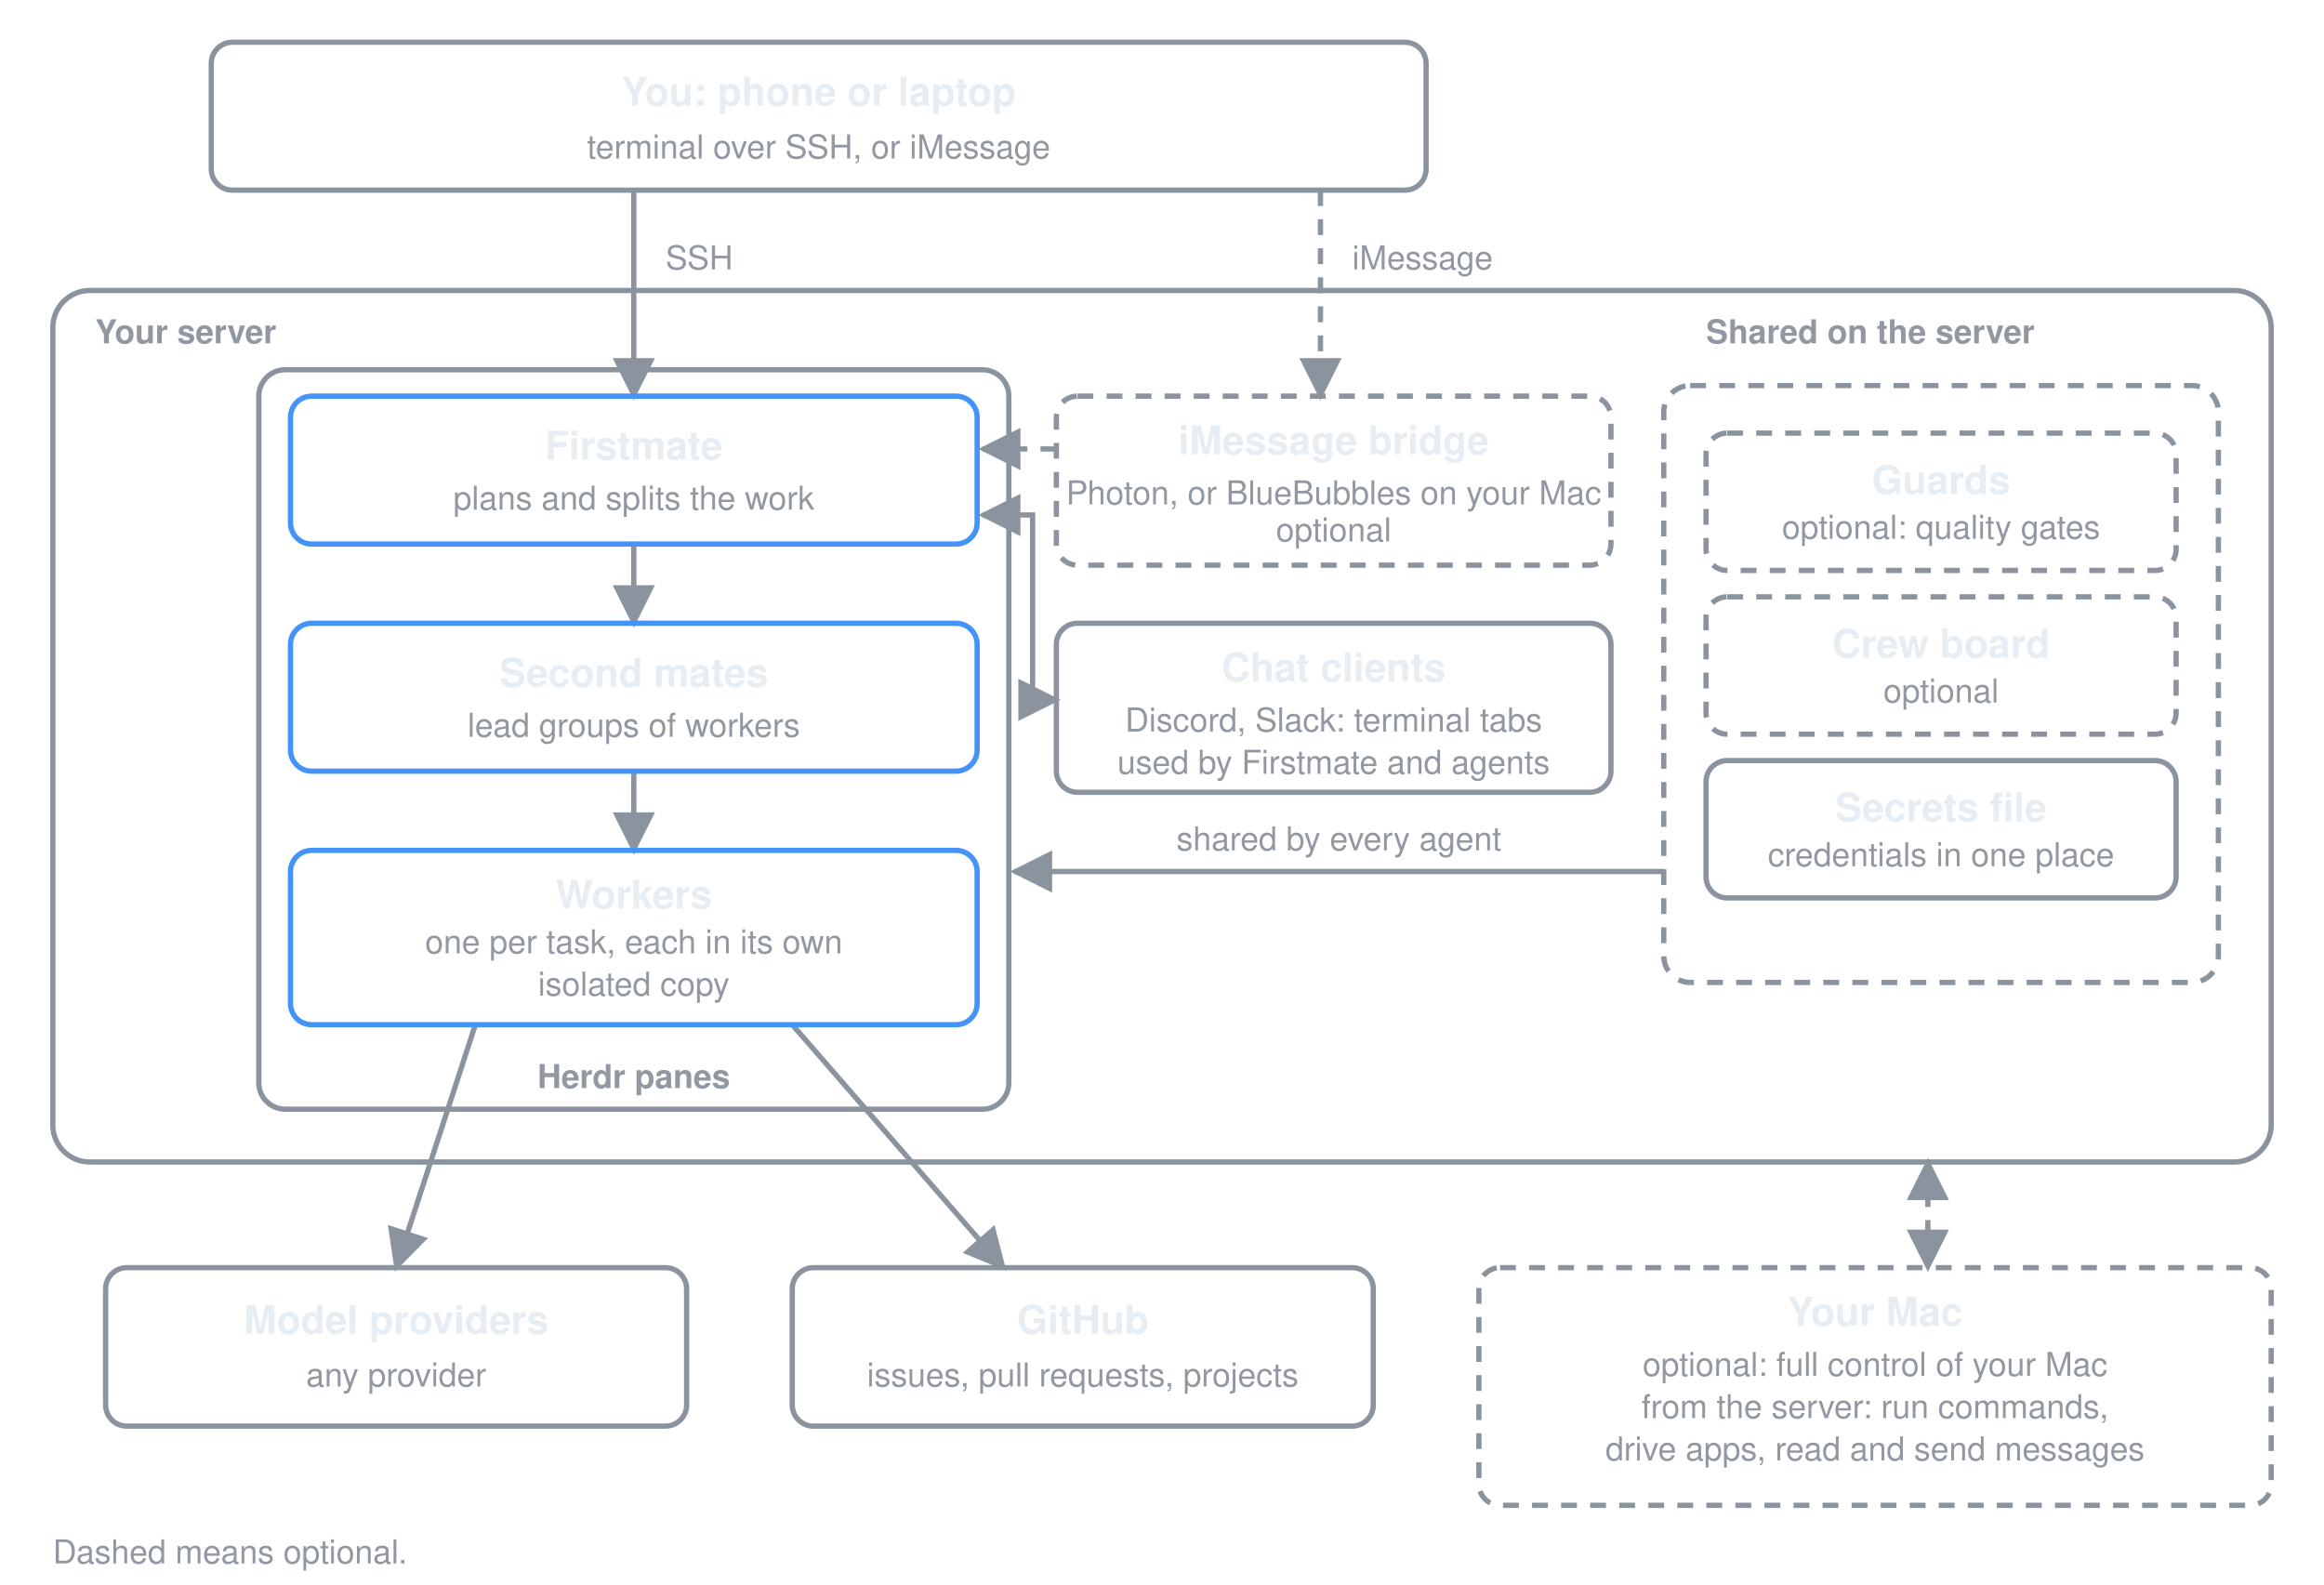
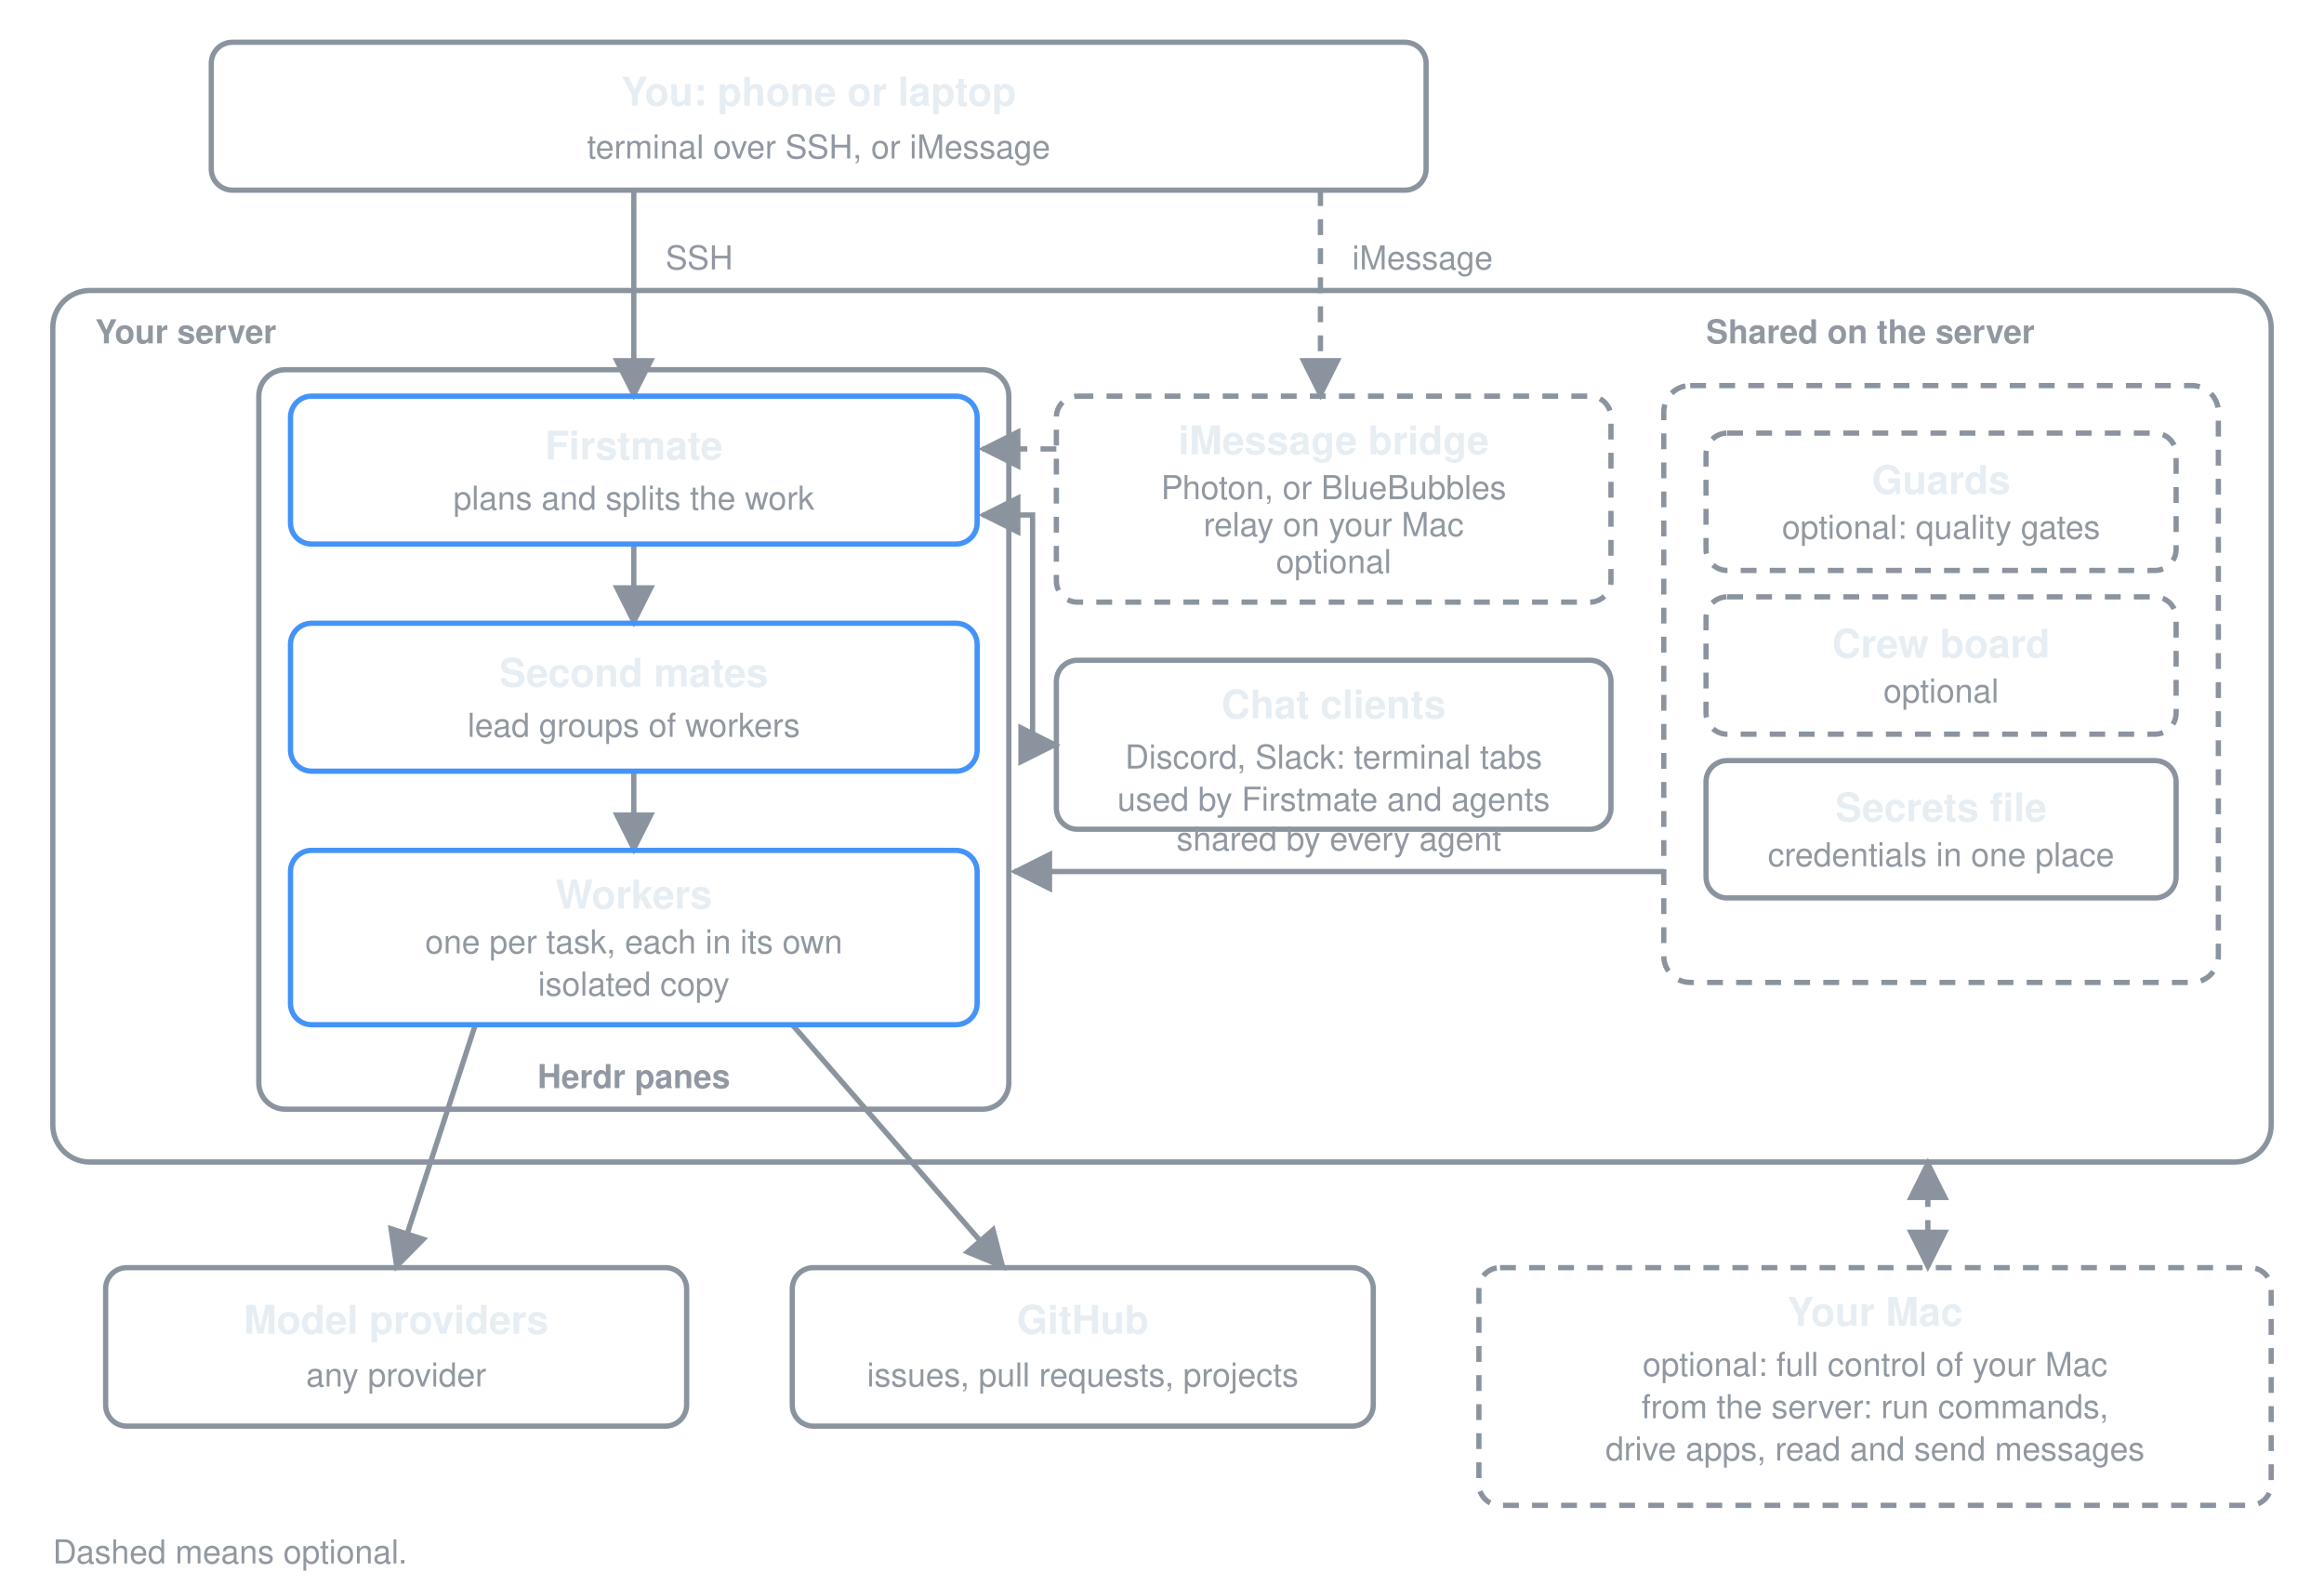
<svg xmlns="http://www.w3.org/2000/svg" viewBox="0 0 880 600" width="880" height="600" role="img" aria-labelledby="t d" font-family="-apple-system, 'Segoe UI', Helvetica, Arial, sans-serif">
  <defs>
    <marker id="a" viewBox="0 0 10 10" refX="9" refY="5" markerWidth="8" markerHeight="8" orient="auto-start-reverse">
      <path d="M0 0L10 5L0 10z" fill="#8b949e" />
    </marker>
  </defs>
  <g stroke="#8b949e" stroke-width="2" fill="none">
    <rect x="20" y="110" width="840" height="330" rx="14" />
    <rect x="630" y="146" width="210" height="226" rx="10" stroke-dasharray="6 5" />
    <path d="M240 72V150" marker-end="url(#a)" />
    <path d="M500 72V150" stroke-dasharray="6 5" marker-end="url(#a)" />
    <path d="M400 170H372" stroke-dasharray="6 5" marker-end="url(#a)" />
-     <path d="M400 265H391V195H372" marker-start="url(#a)" marker-end="url(#a)" />
+     <path d="M400 282H391V195H372" marker-start="url(#a)" marker-end="url(#a)" />
    <path d="M240 206V236" marker-end="url(#a)" />
    <path d="M240 292V322" marker-end="url(#a)" />
    <path d="M180 388L150 480" marker-end="url(#a)" />
    <path d="M300 388L380 480" marker-end="url(#a)" />
    <path d="M730 440V480" stroke-dasharray="6 5" marker-start="url(#a)" marker-end="url(#a)" />
    <path d="M630 330H384" marker-end="url(#a)" />
    <rect x="98" y="140" width="284" height="280" rx="10" />
    <rect x="80" y="16" width="460" height="56" rx="8" />
    <rect x="110" y="150" width="260" height="56" rx="8" stroke="#4493f8" />
    <rect x="110" y="236" width="260" height="56" rx="8" stroke="#4493f8" />
    <rect x="110" y="322" width="260" height="66" rx="8" stroke="#4493f8" />
-     <rect x="400" y="150" width="210" height="64" rx="8" stroke-dasharray="6 5" />
-     <rect x="400" y="236" width="210" height="64" rx="8" />
+     <rect x="400" y="150" width="210" height="78" rx="8" stroke-dasharray="6 5" />
+     <rect x="400" y="250" width="210" height="64" rx="8" />
    <rect x="40" y="480" width="220" height="60" rx="8" />
    <rect x="300" y="480" width="220" height="60" rx="8" />
    <rect x="646" y="164" width="178" height="52" rx="8" stroke-dasharray="6 5" />
    <rect x="646" y="226" width="178" height="52" rx="8" stroke-dasharray="6 5" />
    <rect x="646" y="288" width="178" height="52" rx="8" />
    <rect x="560" y="480" width="300" height="90" rx="8" stroke-dasharray="6 5" />
  </g>
  <g fill="#e6edf3" font-size="15" font-weight="600" text-anchor="middle">
    <text x="310" y="40">You: phone or laptop</text>
    <text x="240" y="174">Firstmate</text>
    <text x="240" y="260">Second mates</text>
    <text x="240" y="344">Workers</text>
    <text x="505" y="172">iMessage bridge</text>
-     <text x="505" y="258">Chat clients</text>
+     <text x="505" y="272">Chat clients</text>
    <text x="150" y="505">Model providers</text>
    <text x="410" y="505">GitHub</text>
    <text x="735" y="187">Guards</text>
    <text x="735" y="249">Crew board</text>
    <text x="735" y="311">Secrets file</text>
    <text x="710" y="502">Your Mac</text>
  </g>
  <g fill="#9198a1" font-size="12.5" text-anchor="middle">
    <text x="310" y="60">terminal over SSH, or iMessage</text>
    <text x="240" y="193">plans and splits the work</text>
    <text x="240" y="279">lead groups of workers</text>
    <text x="240" y="361">one per task, each in its own</text>
    <text x="240" y="377">isolated copy</text>
-     <text x="505" y="191">Photon, or BlueBubbles on your Mac</text>
-     <text x="505" y="205">optional</text>
-     <text x="505" y="277">Discord, Slack: terminal tabs</text>
-     <text x="505" y="293">used by Firstmate and agents</text>
+     <text x="505" y="189">Photon, or BlueBubbles</text>
+     <text x="505" y="203">relay on your Mac</text>
+     <text x="505" y="217">optional</text>
+     <text x="505" y="291">Discord, Slack: terminal tabs</text>
+     <text x="505" y="307">used by Firstmate and agents</text>
    <text x="150" y="525">any provider</text>
    <text x="410" y="525">issues, pull requests, projects</text>
    <text x="735" y="204">optional: quality gates</text>
    <text x="735" y="266">optional</text>
    <text x="735" y="328">credentials in one place</text>
    <text x="710" y="521">optional: full control of your Mac</text>
    <text x="710" y="537">from the server: run commands,</text>
    <text x="710" y="553">drive apps, read and send messages</text>
  </g>
  <g fill="#9198a1" font-size="12.5">
    <text x="36" y="130" font-weight="600">Your server</text>
    <text x="646" y="130" font-weight="600">Shared on the server</text>
    <text x="240" y="412" text-anchor="middle" font-weight="600">Herdr panes</text>
    <text x="507" y="322" text-anchor="middle">shared by every agent</text>
    <text x="252" y="102" text-anchor="start">SSH</text>
    <text x="512" y="102" text-anchor="start">iMessage</text>
  </g>
  <text x="20" y="592" fill="#9198a1" font-size="12.5">Dashed means optional.</text>
</svg>
